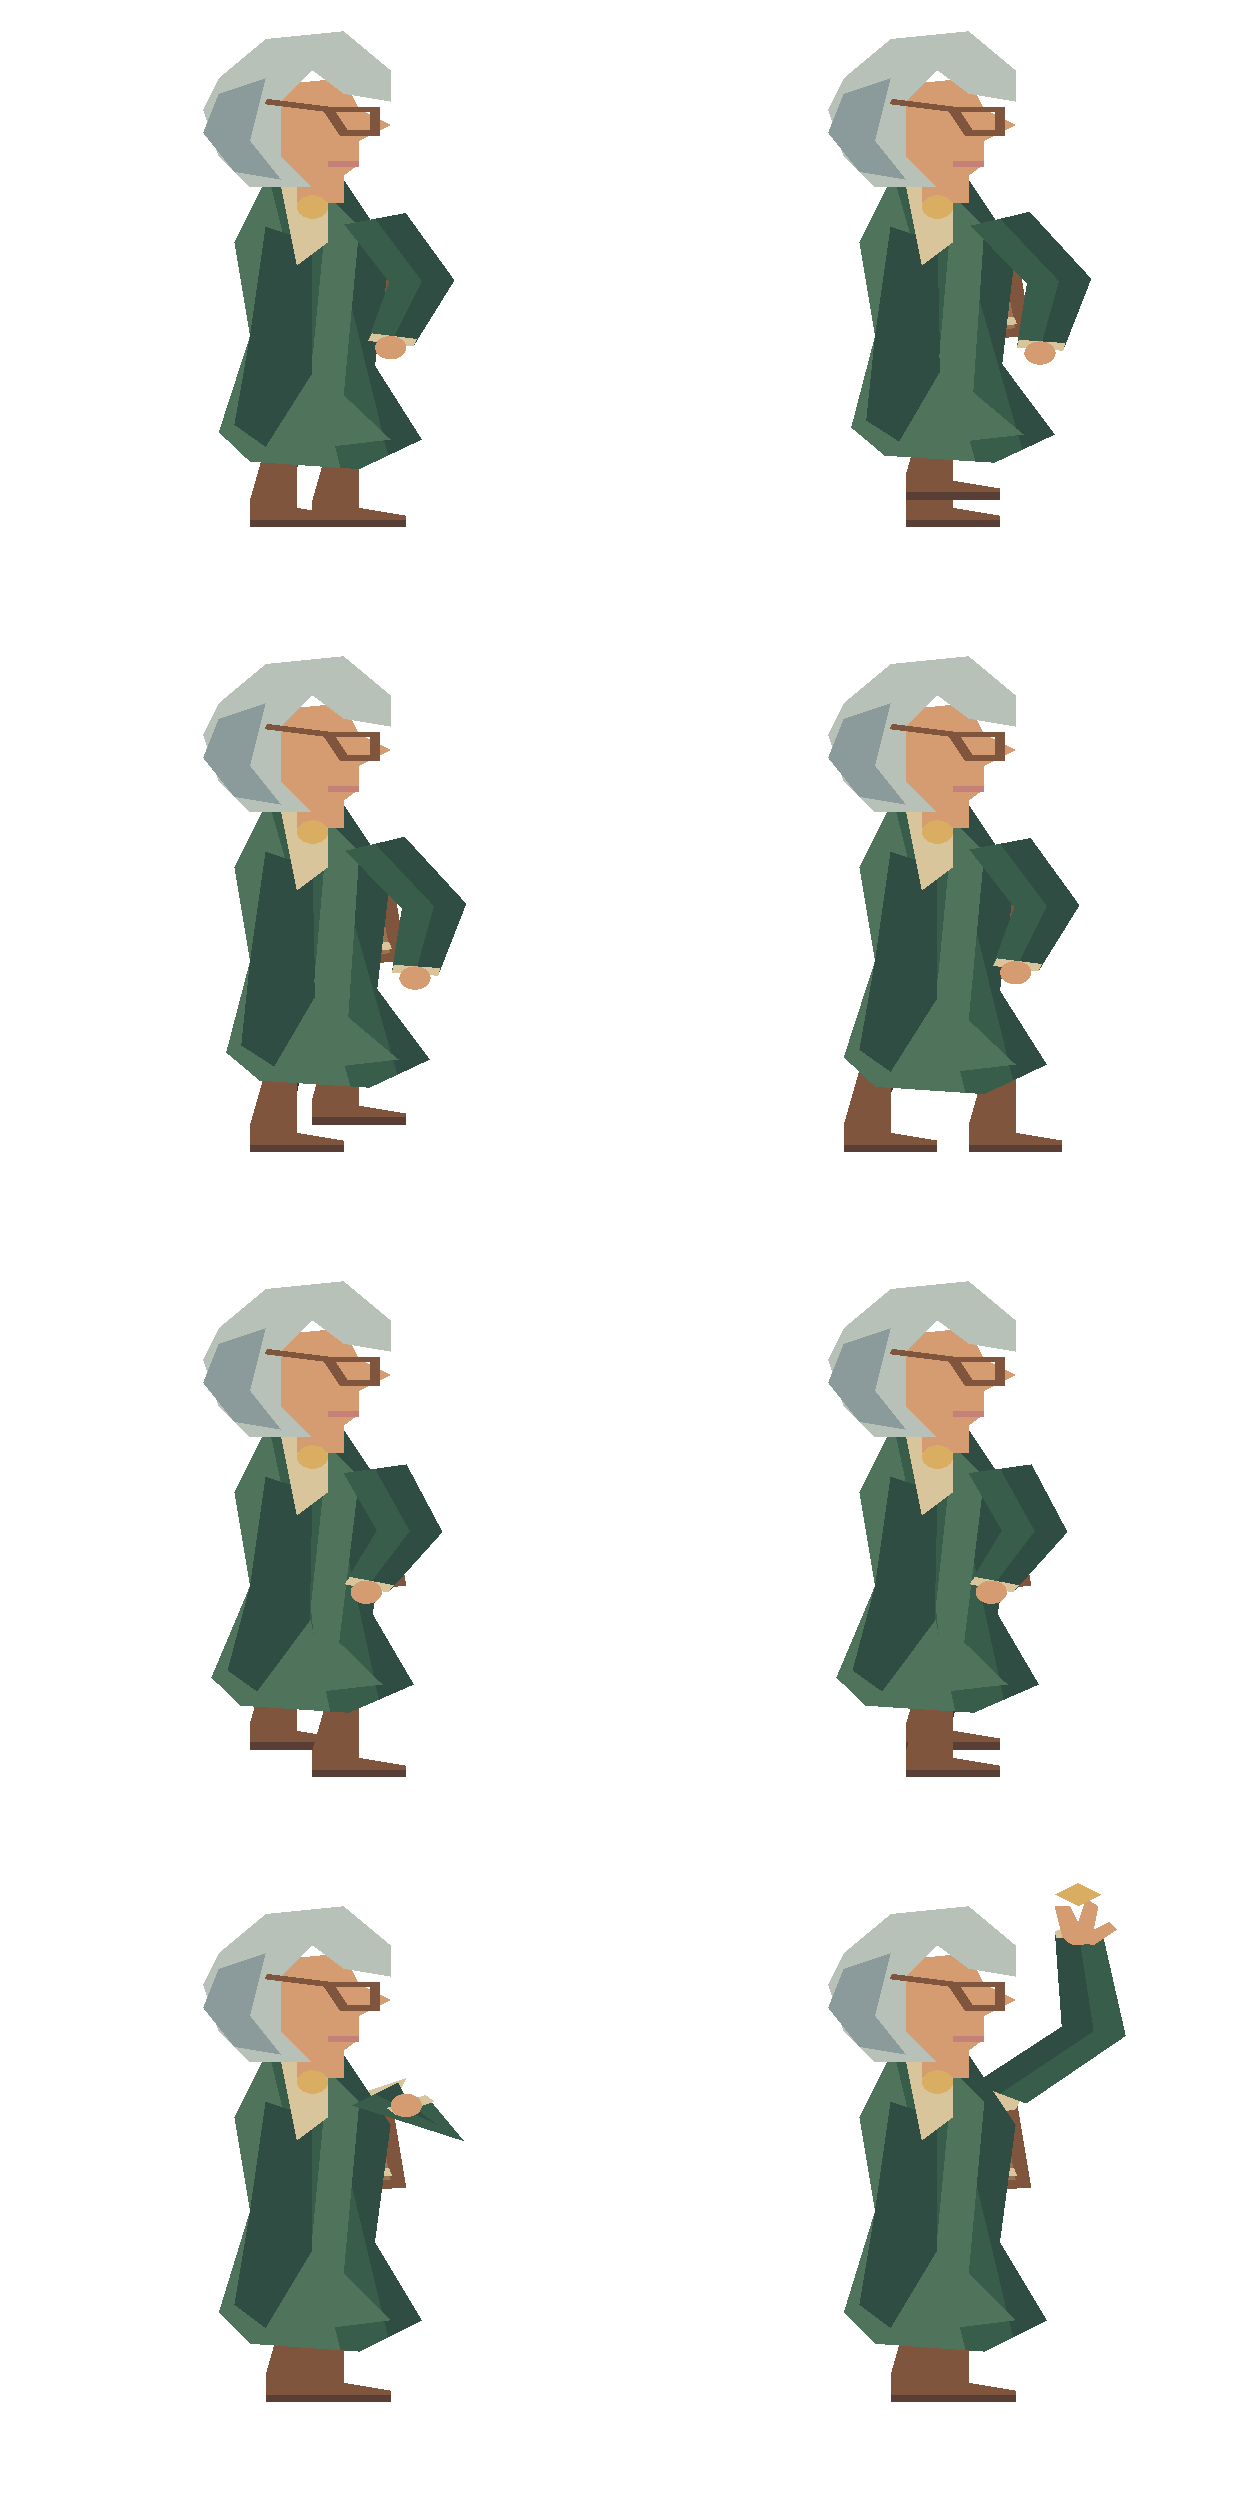
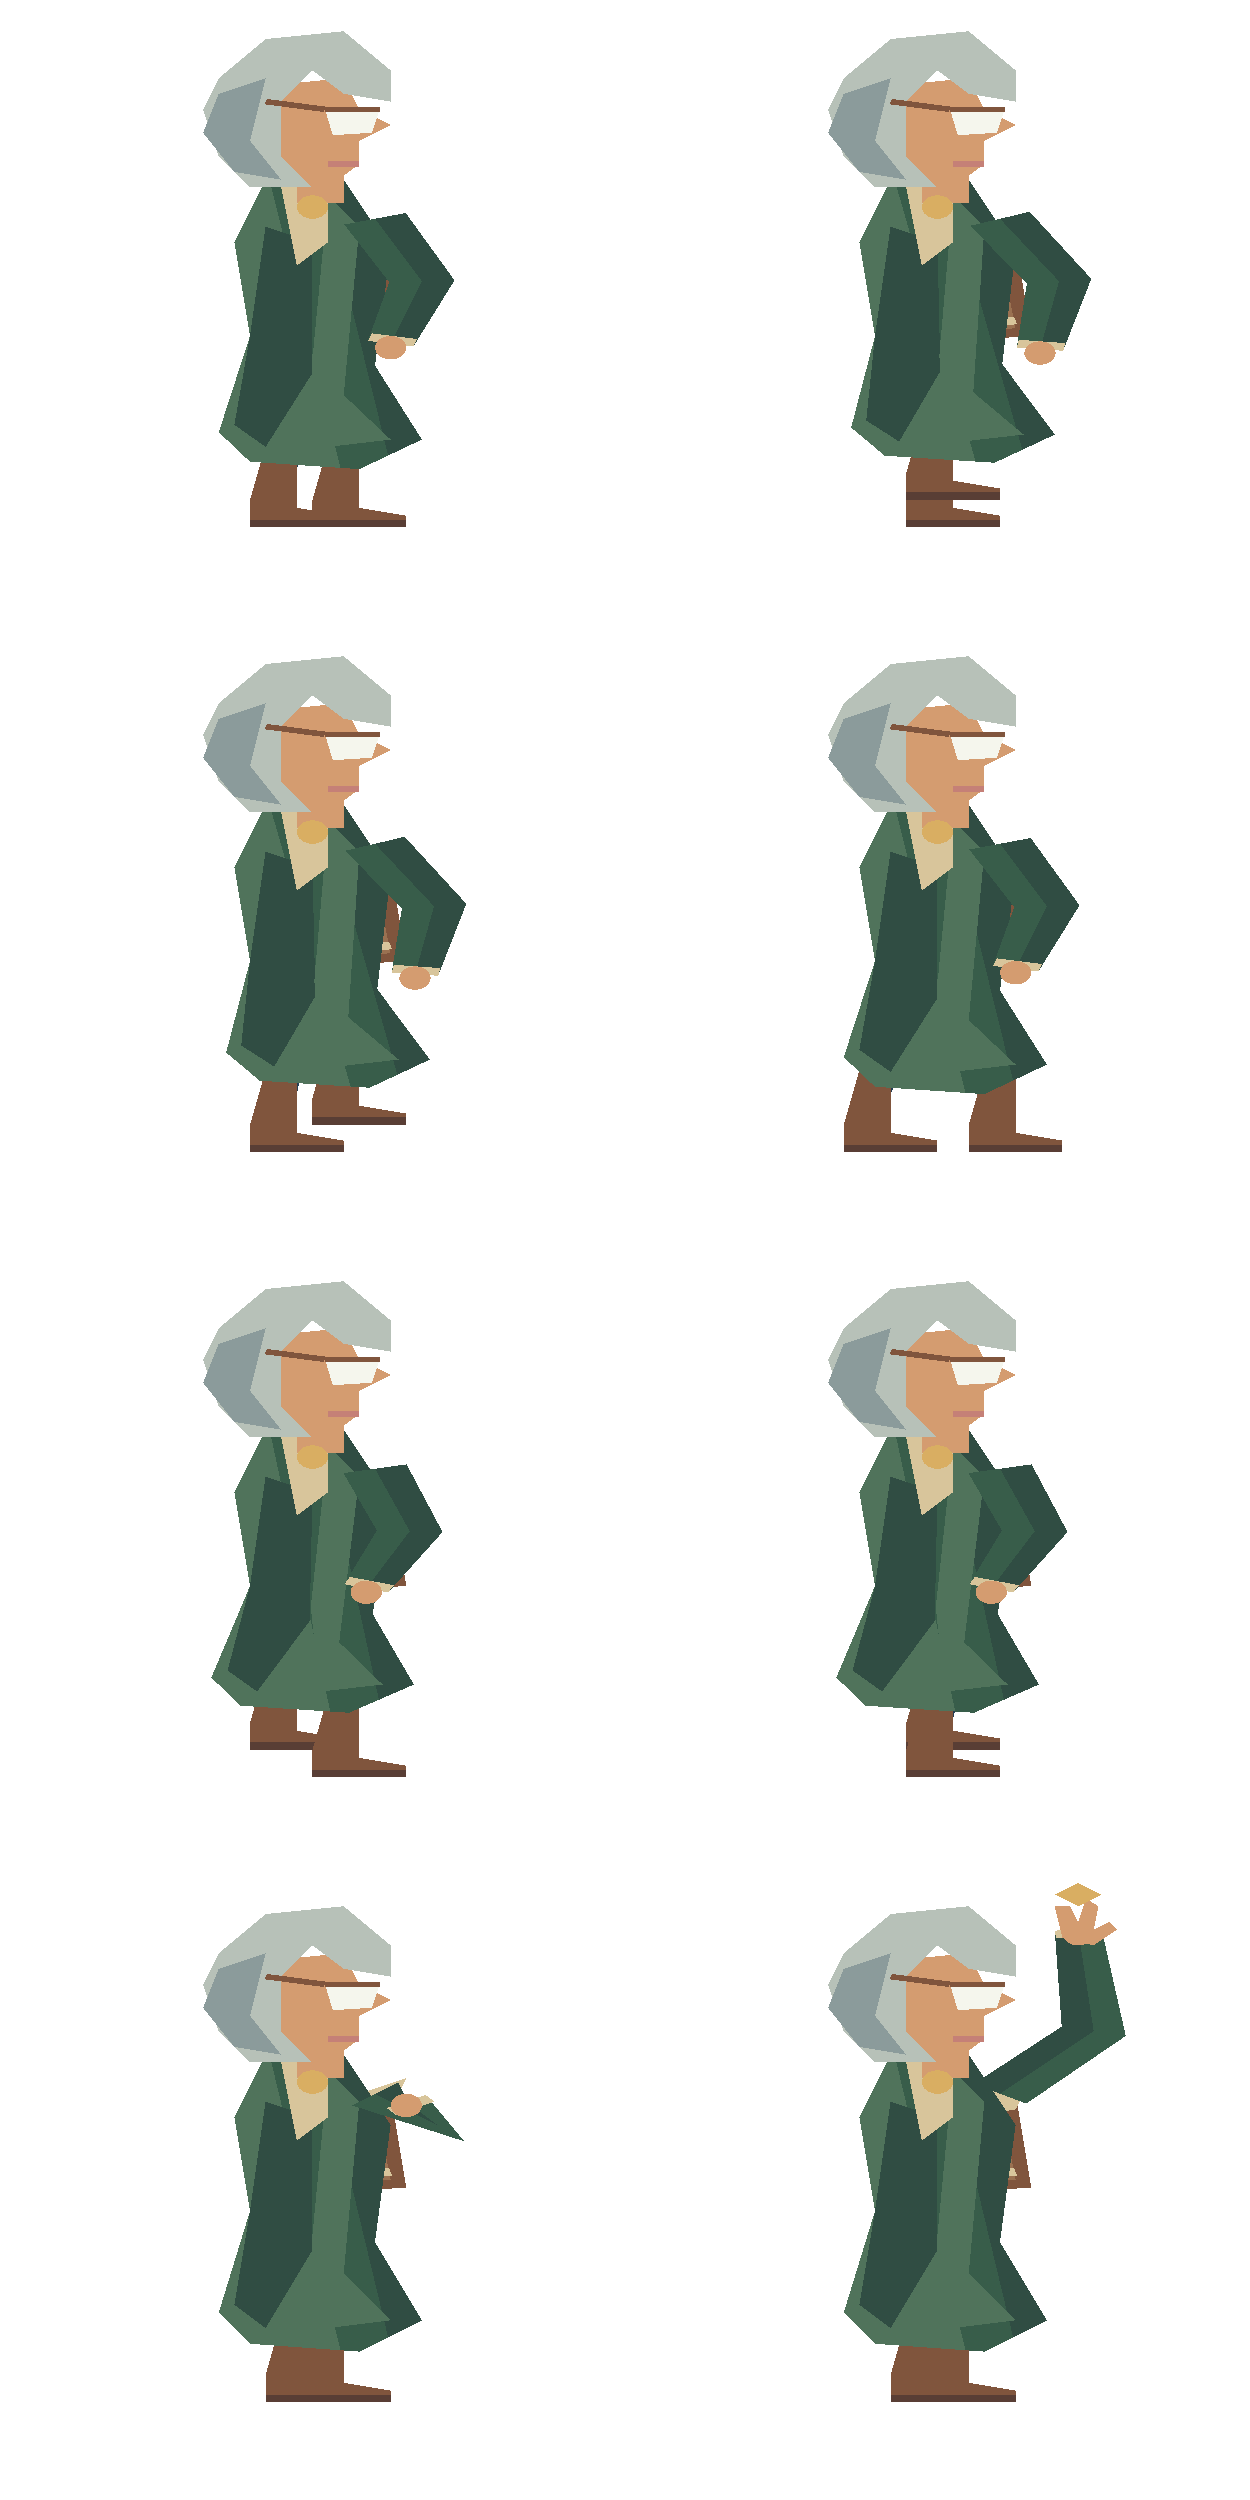
<svg xmlns="http://www.w3.org/2000/svg" width="160" height="320" viewBox="0 0 160 320">
  <svg x="0" y="0" width="80" height="80" viewBox="0 0 40 80" preserveAspectRatio="none" shape-rendering="crispEdges">
    <polygon points="17.5,39 20.5,39 22.0,51.0 23.0,60 21.0,60 19.0,51.0" fill="#263e53" />
    <polygon points="21.0,57 23.0,57 23.0,65 26.0,66 26.0,67 20.0,67 20.0,64" fill="#80553d" />
    <polyline points="20.0,67 26.0,67" fill="none" stroke="#593e35" stroke-width="1" />
    <polygon points="19.5,39 22.5,39 21.0,51.0 19.0,60.0 17.0,60.0 18.0,51.0" fill="#263e53" />
    <polygon points="17.0,57.0 19.0,57.0 19.0,65.0 22.0,66.0 22.0,67.0 16.0,67.0 16.0,64.0" fill="#80553d" />
    <polyline points="16.0,67.0 22.0,67.0" fill="none" stroke="#593e35" stroke-width="1" />
    <polygon points="18,32 25,31 26,43 19,44" fill="#80553d" />
    <polygon points="19,33 24,32 25,42 20,43" fill="#9a7151" />
    <polyline points="19,33 20,43" fill="none" stroke="#d9ae62" stroke-width="1" />
    <polyline points="20,42 25,41" fill="none" stroke="#d8c59b" stroke-width="1" />
    <rect x="22" y="35" width="2" height="3" fill="#d9ae62" />
    <polygon points="17.008,28.664 19.063,34.514 20.529,39.294 23.471,38.706 22.937,33.486 20.992,27.336" fill="#385d4a" />
    <polygon points="19,28 21,34 22,39 23.471,38.706 22.937,33.486 20.992,27.336" fill="#304d43" />
    <polygon points="20.333,38.314 20.529,39.294 23.471,38.706 23.275,37.725" fill="#d8c59b" />
    <ellipse cx="22.0" cy="39.5" rx="1.0" ry="1.5" fill="#d49c70" />
    <polygon points="17.0,23.0 22.0,23.0 25.0,32.0 24.0,46.789 27.0,56.263 23.0,60.053 16.0,59.105 14.0,55.316 16.0,43.0 15.0,31.0" fill="#385d4a" />
    <polygon points="20.5,23.0 22.0,23.0 25.0,32.0 24.0,46.789 27.0,56.263 24.839,58.31" fill="#304d43" />
    <polygon points="17.0,23.0 17.25,23.0 21.789,59.889 16.0,59.105 14.0,55.316 16.0,43.0 15.0,31.0" fill="#50735b" />
    <polygon points="17.0,29.0 20.0,31.0 20.0,47.737 17.0,57.211 15.0,54.368 16.0,43.0" fill="#304d43" />
    <polygon points="21.0,25.0 23.0,29.0 22.0,50.579 25.0,56.263 21.0,57.211 20.0,45.842" fill="#50735b" />
    <polygon points="18.0,24.0 21.0,24.0 21.0,31.0 19.0,34.0" fill="#d8c59b" />
    <rect x="19" y="19" width="3" height="7" fill="#d49c70" />
    <polygon points="17,11 22,10 23,14 25,16 23,18 23,21 21,24 18,22" fill="#d49c70" />
    <polygon points="14,10 17,5 22,4 25,9 25,13 22,12 20,9 18,13 18,20 20,24 16,24 14,20 13,14" fill="#b7c1b8" />
    <polygon points="14,12 17,10 16,18 18,23 15,22 13,17" fill="#8b9b9b" />
-     <polyline points="21,14 24,14 24,17 22,17 21,14 17,13" fill="none" stroke="#80553d" stroke-width="0.7" />
+     <polygon points="20.8,14 24.3,14 23.8,17 21.3,17.3" fill="#f5f6ed" />
+     <polyline points="20.8,14 24.3,14" fill="none" stroke="#80553d" stroke-width="0.6" />
+     <polyline points="20.8,14 17,13" fill="none" stroke="#80553d" stroke-width="0.7" />
    <polyline points="21,21 23,21" fill="none" stroke="#c58077" stroke-width="0.7" />
    <ellipse cx="20.0" cy="26.5" rx="1.0" ry="1.5" fill="#d9ae62" />
    <polygon points="22.034,28.737 24.909,36.119 23.545,43.636 26.455,44.364 29.091,35.881 25.966,27.263" fill="#385d4a" />
    <polygon points="24,28 27.0,36 25.0,44.0 26.455,44.364 29.091,35.881 25.966,27.263" fill="#304d43" />
    <polygon points="23.787,42.666 23.545,43.636 26.455,44.364 26.698,43.394" fill="#d8c59b" />
    <ellipse cx="25.0" cy="44.5" rx="1.0" ry="1.5" fill="#d49c70" />
  </svg>
  <svg x="80" y="0" width="80" height="80" viewBox="0 0 40 80" preserveAspectRatio="none" shape-rendering="crispEdges">
    <polygon points="17.5,39 20.5,39 21.0,51.0 21.0,60 19.0,60 18.0,51.0" fill="#263e53" />
    <polygon points="19.0,57 21.0,57 21.0,65 24.0,66 24.0,67 18.0,67 18.0,64" fill="#80553d" />
    <polyline points="18.0,67 24.0,67" fill="none" stroke="#593e35" stroke-width="1" />
    <polygon points="19.5,39 22.5,39 22.0,49.268 21.0,56.536 19.0,56.536 19.0,49.268" fill="#263e53" />
    <polygon points="19.0,53.536 21.0,53.536 21.0,61.536 24.0,62.536 24.0,63.536 18.0,63.536 18.0,60.536" fill="#80553d" />
    <polyline points="18.0,63.536 24.0,63.536" fill="none" stroke="#593e35" stroke-width="1" />
    <polygon points="18,32 25,31 26,43 19,44" fill="#80553d" />
    <polygon points="19,33 24,32 25,42 20,43" fill="#9a7151" />
    <polyline points="19,33 20,43" fill="none" stroke="#d9ae62" stroke-width="1" />
    <polyline points="20,42 25,41" fill="none" stroke="#d8c59b" stroke-width="1" />
    <rect x="22" y="35" width="2" height="3" fill="#d9ae62" />
    <polygon points="17.008,28.664 19.063,34.514 20.529,39.294 23.471,38.706 22.937,33.486 20.992,27.336" fill="#385d4a" />
    <polygon points="19,28 21,34 22,39 23.471,38.706 22.937,33.486 20.992,27.336" fill="#304d43" />
    <polygon points="20.333,38.314 20.529,39.294 23.471,38.706 23.275,37.725" fill="#d8c59b" />
    <ellipse cx="22.0" cy="39.5" rx="1.0" ry="1.5" fill="#d49c70" />
    <polygon points="17.0,23.0 22.0,23.0 25.0,32.0 24.146,46.607 27.51,55.625 23.656,59.232 16.62,58.33 14.474,54.723 16.0,43.0 15.0,31.0" fill="#385d4a" />
    <polygon points="20.5,23.0 22.0,23.0 25.0,32.0 24.146,46.607 27.51,55.625 25.429,57.574" fill="#304d43" />
    <polygon points="17.0,23.0 17.25,23.0 22.439,59.076 16.62,58.33 14.474,54.723 16.0,43.0 15.0,31.0" fill="#50735b" />
    <polygon points="17.0,29.0 20.0,31.0 20.182,47.509 17.547,56.527 15.438,53.821 16.0,43.0" fill="#304d43" />
    <polygon points="21.0,25.0 23.0,29.0 22.292,50.214 25.51,55.625 21.547,56.527 20.109,45.705" fill="#50735b" />
    <polygon points="18.0,24.0 21.0,24.0 21.0,31.0 19.0,34.0" fill="#d8c59b" />
    <rect x="19" y="19" width="3" height="7" fill="#d49c70" />
    <polygon points="17,11 22,10 23,14 25,16 23,18 23,21 21,24 18,22" fill="#d49c70" />
    <polygon points="14,10 17,5 22,4 25,9 25,13 22,12 20,9 18,13 18,20 20,24 16,24 14,20 13,14" fill="#b7c1b8" />
    <polygon points="14,12 17,10 16,18 18,23 15,22 13,17" fill="#8b9b9b" />
-     <polyline points="21,14 24,14 24,17 22,17 21,14 17,13" fill="none" stroke="#80553d" stroke-width="0.7" />
+     <polygon points="20.8,14 24.3,14 23.8,17 21.3,17.3" fill="#f5f6ed" />
+     <polyline points="20.8,14 24.3,14" fill="none" stroke="#80553d" stroke-width="0.6" />
+     <polyline points="20.8,14 17,13" fill="none" stroke="#80553d" stroke-width="0.7" />
    <polyline points="21,21 23,21" fill="none" stroke="#c58077" stroke-width="0.7" />
    <ellipse cx="20.0" cy="26.5" rx="1.0" ry="1.5" fill="#d9ae62" />
    <polygon points="22.101,28.897 25.716,36.314 25.073,44.484 28.044,44.901 29.843,35.686 25.899,27.103" fill="#385d4a" />
    <polygon points="24,28 27.779,36 26.559,44.693 28.044,44.901 29.843,35.686 25.899,27.103" fill="#304d43" />
    <polygon points="25.212,43.494 25.073,44.484 28.044,44.901 28.183,43.911" fill="#d8c59b" />
    <ellipse cx="26.559" cy="45.193" rx="1.0" ry="1.5" fill="#d49c70" />
  </svg>
  <svg x="0" y="80" width="80" height="80" viewBox="0 0 40 80" preserveAspectRatio="none" shape-rendering="crispEdges">
    <polygon points="17.5,39 20.5,39 20.0,51.0 19.0,60 17.0,60 17.0,51.0" fill="#263e53" />
    <polygon points="17.0,57 19.0,57 19.0,65 22.0,66 22.0,67 16.0,67 16.0,64" fill="#80553d" />
    <polyline points="16.0,67 22.0,67" fill="none" stroke="#593e35" stroke-width="1" />
    <polygon points="19.5,39 22.5,39 23.0,49.268 23.0,56.536 21.0,56.536 20.0,49.268" fill="#263e53" />
    <polygon points="21.0,53.536 23.0,53.536 23.0,61.536 26.0,62.536 26.0,63.536 20.0,63.536 20.0,60.536" fill="#80553d" />
    <polyline points="20.0,63.536 26.0,63.536" fill="none" stroke="#593e35" stroke-width="1" />
    <polygon points="18,32 25,31 26,43 19,44" fill="#80553d" />
    <polygon points="19,33 24,32 25,42 20,43" fill="#9a7151" />
    <polyline points="19,33 20,43" fill="none" stroke="#d9ae62" stroke-width="1" />
    <polyline points="20,42 25,41" fill="none" stroke="#d8c59b" stroke-width="1" />
    <rect x="22" y="35" width="2" height="3" fill="#d9ae62" />
    <polygon points="17.008,28.664 19.063,34.514 20.529,39.294 23.471,38.706 22.937,33.486 20.992,27.336" fill="#385d4a" />
    <polygon points="19,28 21,34 22,39 23.471,38.706 22.937,33.486 20.992,27.336" fill="#304d43" />
    <polygon points="20.333,38.314 20.529,39.294 23.471,38.706 23.275,37.725" fill="#d8c59b" />
    <ellipse cx="22.0" cy="39.5" rx="1.0" ry="1.5" fill="#d49c70" />
    <polygon points="17.0,23.0 22.0,23.0 25.0,32.0 24.146,46.607 27.51,55.625 23.656,59.232 16.62,58.33 14.474,54.723 16.0,43.0 15.0,31.0" fill="#385d4a" />
    <polygon points="20.5,23.0 22.0,23.0 25.0,32.0 24.146,46.607 27.51,55.625 25.429,57.574" fill="#304d43" />
    <polygon points="17.0,23.0 17.25,23.0 22.439,59.076 16.62,58.33 14.474,54.723 16.0,43.0 15.0,31.0" fill="#50735b" />
    <polygon points="17.0,29.0 20.0,31.0 20.182,47.509 17.547,56.527 15.438,53.821 16.0,43.0" fill="#304d43" />
    <polygon points="21.0,25.0 23.0,29.0 22.292,50.214 25.51,55.625 21.547,56.527 20.109,45.705" fill="#50735b" />
    <polygon points="18.0,24.0 21.0,24.0 21.0,31.0 19.0,34.0" fill="#d8c59b" />
    <rect x="19" y="19" width="3" height="7" fill="#d49c70" />
    <polygon points="17,11 22,10 23,14 25,16 23,18 23,21 21,24 18,22" fill="#d49c70" />
    <polygon points="14,10 17,5 22,4 25,9 25,13 22,12 20,9 18,13 18,20 20,24 16,24 14,20 13,14" fill="#b7c1b8" />
    <polygon points="14,12 17,10 16,18 18,23 15,22 13,17" fill="#8b9b9b" />
-     <polyline points="21,14 24,14 24,17 22,17 21,14 17,13" fill="none" stroke="#80553d" stroke-width="0.7" />
+     <polygon points="20.8,14 24.3,14 23.8,17 21.3,17.3" fill="#f5f6ed" />
+     <polyline points="20.8,14 24.3,14" fill="none" stroke="#80553d" stroke-width="0.6" />
+     <polyline points="20.8,14 17,13" fill="none" stroke="#80553d" stroke-width="0.7" />
    <polyline points="21,21 23,21" fill="none" stroke="#c58077" stroke-width="0.7" />
    <ellipse cx="20.0" cy="26.5" rx="1.0" ry="1.5" fill="#d9ae62" />
    <polygon points="22.101,28.897 25.716,36.314 25.073,44.484 28.044,44.901 29.843,35.686 25.899,27.103" fill="#385d4a" />
    <polygon points="24,28 27.779,36 26.559,44.693 28.044,44.901 29.843,35.686 25.899,27.103" fill="#304d43" />
    <polygon points="25.212,43.494 25.073,44.484 28.044,44.901 28.183,43.911" fill="#d8c59b" />
    <ellipse cx="26.559" cy="45.193" rx="1.0" ry="1.5" fill="#d49c70" />
  </svg>
  <svg x="80" y="80" width="80" height="80" viewBox="0 0 40 80" preserveAspectRatio="none" shape-rendering="crispEdges">
    <polygon points="17.5,39 20.5,39 19.0,51.0 17.0,60.0 15.0,60.0 16.0,51.0" fill="#263e53" />
    <polygon points="15.0,57.0 17.0,57.0 17.0,65.0 20.0,66.0 20.0,67.0 14.0,67.0 14.0,64.0" fill="#80553d" />
    <polyline points="14.0,67.0 20.0,67.0" fill="none" stroke="#593e35" stroke-width="1" />
    <polygon points="19.5,39 22.5,39 24.0,51.0 25.0,60 23.0,60 21.0,51.0" fill="#263e53" />
    <polygon points="23.0,57 25.0,57 25.0,65 28.0,66 28.0,67 22.0,67 22.0,64" fill="#80553d" />
    <polyline points="22.0,67 28.0,67" fill="none" stroke="#593e35" stroke-width="1" />
    <polygon points="18,32 25,31 26,43 19,44" fill="#80553d" />
    <polygon points="19,33 24,32 25,42 20,43" fill="#9a7151" />
    <polyline points="19,33 20,43" fill="none" stroke="#d9ae62" stroke-width="1" />
    <polyline points="20,42 25,41" fill="none" stroke="#d8c59b" stroke-width="1" />
    <rect x="22" y="35" width="2" height="3" fill="#d9ae62" />
    <polygon points="17.008,28.664 19.063,34.514 20.529,39.294 23.471,38.706 22.937,33.486 20.992,27.336" fill="#385d4a" />
    <polygon points="19,28 21,34 22,39 23.471,38.706 22.937,33.486 20.992,27.336" fill="#304d43" />
    <polygon points="20.333,38.314 20.529,39.294 23.471,38.706 23.275,37.725" fill="#d8c59b" />
    <ellipse cx="22.0" cy="39.5" rx="1.0" ry="1.5" fill="#d49c70" />
    <polygon points="17.0,23.0 22.0,23.0 25.0,32.0 24.0,46.789 27.0,56.263 23.0,60.053 16.0,59.105 14.0,55.316 16.0,43.0 15.0,31.0" fill="#385d4a" />
    <polygon points="20.5,23.0 22.0,23.0 25.0,32.0 24.0,46.789 27.0,56.263 24.839,58.31" fill="#304d43" />
    <polygon points="17.0,23.0 17.25,23.0 21.789,59.889 16.0,59.105 14.0,55.316 16.0,43.0 15.0,31.0" fill="#50735b" />
    <polygon points="17.0,29.0 20.0,31.0 20.0,47.737 17.0,57.211 15.0,54.368 16.0,43.0" fill="#304d43" />
    <polygon points="21.0,25.0 23.0,29.0 22.0,50.579 25.0,56.263 21.0,57.211 20.0,45.842" fill="#50735b" />
    <polygon points="18.0,24.0 21.0,24.0 21.0,31.0 19.0,34.0" fill="#d8c59b" />
    <rect x="19" y="19" width="3" height="7" fill="#d49c70" />
    <polygon points="17,11 22,10 23,14 25,16 23,18 23,21 21,24 18,22" fill="#d49c70" />
    <polygon points="14,10 17,5 22,4 25,9 25,13 22,12 20,9 18,13 18,20 20,24 16,24 14,20 13,14" fill="#b7c1b8" />
    <polygon points="14,12 17,10 16,18 18,23 15,22 13,17" fill="#8b9b9b" />
-     <polyline points="21,14 24,14 24,17 22,17 21,14 17,13" fill="none" stroke="#80553d" stroke-width="0.7" />
+     <polygon points="20.8,14 24.3,14 23.8,17 21.3,17.3" fill="#f5f6ed" />
+     <polyline points="20.8,14 24.3,14" fill="none" stroke="#80553d" stroke-width="0.6" />
+     <polyline points="20.8,14 17,13" fill="none" stroke="#80553d" stroke-width="0.7" />
    <polyline points="21,21 23,21" fill="none" stroke="#c58077" stroke-width="0.7" />
    <ellipse cx="20.0" cy="26.5" rx="1.0" ry="1.5" fill="#d9ae62" />
    <polygon points="22.034,28.737 24.909,36.119 23.545,43.636 26.455,44.364 29.091,35.881 25.966,27.263" fill="#385d4a" />
    <polygon points="24,28 27.0,36 25.0,44.0 26.455,44.364 29.091,35.881 25.966,27.263" fill="#304d43" />
    <polygon points="23.787,42.666 23.545,43.636 26.455,44.364 26.698,43.394" fill="#d8c59b" />
    <ellipse cx="25.0" cy="44.5" rx="1.0" ry="1.5" fill="#d49c70" />
  </svg>
  <svg x="0" y="160" width="80" height="80" viewBox="0 0 40 80" preserveAspectRatio="none" shape-rendering="crispEdges">
    <polygon points="17.5,39 20.5,39 20.0,49.268 19.0,56.536 17.0,56.536 17.0,49.268" fill="#263e53" />
    <polygon points="17.0,53.536 19.0,53.536 19.0,61.536 22.0,62.536 22.0,63.536 16.0,63.536 16.0,60.536" fill="#80553d" />
    <polyline points="16.0,63.536 22.0,63.536" fill="none" stroke="#593e35" stroke-width="1" />
    <polygon points="19.5,39 22.5,39 23.0,51.0 23.0,60 21.0,60 20.0,51.0" fill="#263e53" />
    <polygon points="21.0,57 23.0,57 23.0,65 26.0,66 26.0,67 20.0,67 20.0,64" fill="#80553d" />
    <polyline points="20.0,67 26.0,67" fill="none" stroke="#593e35" stroke-width="1" />
    <polygon points="18,32 25,31 26,43 19,44" fill="#80553d" />
    <polygon points="19,33 24,32 25,42 20,43" fill="#9a7151" />
    <polyline points="19,33 20,43" fill="none" stroke="#d9ae62" stroke-width="1" />
    <polyline points="20,42 25,41" fill="none" stroke="#d8c59b" stroke-width="1" />
    <rect x="22" y="35" width="2" height="3" fill="#d9ae62" />
    <polygon points="17.008,28.664 19.063,34.514 20.529,39.294 23.471,38.706 22.937,33.486 20.992,27.336" fill="#385d4a" />
    <polygon points="19,28 21,34 22,39 23.471,38.706 22.937,33.486 20.992,27.336" fill="#304d43" />
    <polygon points="20.333,38.314 20.529,39.294 23.471,38.706 23.275,37.725" fill="#d8c59b" />
    <ellipse cx="22.0" cy="39.5" rx="1.0" ry="1.5" fill="#d49c70" />
    <polygon points="17.0,23.0 22.0,23.0 25.0,32.0 23.854,46.607 26.49,55.625 22.344,59.232 15.38,58.33 13.526,54.723 16.0,43.0 15.0,31.0" fill="#385d4a" />
    <polygon points="20.5,23.0 22.0,23.0 25.0,32.0 23.854,46.607 26.49,55.625 24.25,57.574" fill="#304d43" />
    <polygon points="17.0,23.0 17.25,23.0 21.139,59.076 15.38,58.33 13.526,54.723 16.0,43.0 15.0,31.0" fill="#50735b" />
    <polygon points="17.0,29.0 20.0,31.0 19.818,47.509 16.453,56.527 14.562,53.821 16.0,43.0" fill="#304d43" />
    <polygon points="21.0,25.0 23.0,29.0 21.708,50.214 24.49,55.625 20.453,56.527 19.891,45.705" fill="#50735b" />
    <polygon points="18.0,24.0 21.0,24.0 21.0,31.0 19.0,34.0" fill="#d8c59b" />
    <rect x="19" y="19" width="3" height="7" fill="#d49c70" />
    <polygon points="17,11 22,10 23,14 25,16 23,18 23,21 21,24 18,22" fill="#d49c70" />
    <polygon points="14,10 17,5 22,4 25,9 25,13 22,12 20,9 18,13 18,20 20,24 16,24 14,20 13,14" fill="#b7c1b8" />
    <polygon points="14,12 17,10 16,18 18,23 15,22 13,17" fill="#8b9b9b" />
-     <polyline points="21,14 24,14 24,17 22,17 21,14 17,13" fill="none" stroke="#80553d" stroke-width="0.7" />
+     <polygon points="20.8,14 24.3,14 23.8,17 21.3,17.3" fill="#f5f6ed" />
+     <polyline points="20.8,14 24.3,14" fill="none" stroke="#80553d" stroke-width="0.6" />
+     <polyline points="20.8,14 17,13" fill="none" stroke="#80553d" stroke-width="0.7" />
    <polyline points="21,21 23,21" fill="none" stroke="#c58077" stroke-width="0.7" />
    <ellipse cx="20.0" cy="26.5" rx="1.0" ry="1.5" fill="#d9ae62" />
    <polygon points="21.977,28.562 24.118,35.902 22.039,42.774 24.843,43.84 28.323,36.098 26.023,27.438" fill="#385d4a" />
    <polygon points="24,28 26.221,36 23.441,43.307 24.843,43.84 28.323,36.098 26.023,27.438" fill="#304d43" />
    <polygon points="22.395,41.839 22.039,42.774 24.843,43.84 25.199,42.906" fill="#d8c59b" />
    <ellipse cx="23.441" cy="43.807" rx="1.0" ry="1.5" fill="#d49c70" />
  </svg>
  <svg x="80" y="160" width="80" height="80" viewBox="0 0 40 80" preserveAspectRatio="none" shape-rendering="crispEdges">
    <polygon points="17.5,39 20.5,39 21.0,49.268 21.0,56.536 19.0,56.536 18.0,49.268" fill="#263e53" />
    <polygon points="19.0,53.536 21.0,53.536 21.0,61.536 24.0,62.536 24.0,63.536 18.0,63.536 18.0,60.536" fill="#80553d" />
    <polyline points="18.0,63.536 24.0,63.536" fill="none" stroke="#593e35" stroke-width="1" />
    <polygon points="19.5,39 22.5,39 22.0,51.0 21.0,60 19.0,60 19.0,51.0" fill="#263e53" />
    <polygon points="19.0,57 21.0,57 21.0,65 24.0,66 24.0,67 18.0,67 18.0,64" fill="#80553d" />
    <polyline points="18.0,67 24.0,67" fill="none" stroke="#593e35" stroke-width="1" />
    <polygon points="18,32 25,31 26,43 19,44" fill="#80553d" />
    <polygon points="19,33 24,32 25,42 20,43" fill="#9a7151" />
    <polyline points="19,33 20,43" fill="none" stroke="#d9ae62" stroke-width="1" />
    <polyline points="20,42 25,41" fill="none" stroke="#d8c59b" stroke-width="1" />
    <rect x="22" y="35" width="2" height="3" fill="#d9ae62" />
    <polygon points="17.008,28.664 19.063,34.514 20.529,39.294 23.471,38.706 22.937,33.486 20.992,27.336" fill="#385d4a" />
    <polygon points="19,28 21,34 22,39 23.471,38.706 22.937,33.486 20.992,27.336" fill="#304d43" />
    <polygon points="20.333,38.314 20.529,39.294 23.471,38.706 23.275,37.725" fill="#d8c59b" />
    <ellipse cx="22.0" cy="39.5" rx="1.0" ry="1.5" fill="#d49c70" />
    <polygon points="17.0,23.0 22.0,23.0 25.0,32.0 23.854,46.607 26.49,55.625 22.344,59.232 15.38,58.33 13.526,54.723 16.0,43.0 15.0,31.0" fill="#385d4a" />
    <polygon points="20.5,23.0 22.0,23.0 25.0,32.0 23.854,46.607 26.49,55.625 24.25,57.574" fill="#304d43" />
    <polygon points="17.0,23.0 17.25,23.0 21.139,59.076 15.38,58.33 13.526,54.723 16.0,43.0 15.0,31.0" fill="#50735b" />
    <polygon points="17.0,29.0 20.0,31.0 19.818,47.509 16.453,56.527 14.562,53.821 16.0,43.0" fill="#304d43" />
    <polygon points="21.0,25.0 23.0,29.0 21.708,50.214 24.49,55.625 20.453,56.527 19.891,45.705" fill="#50735b" />
    <polygon points="18.0,24.0 21.0,24.0 21.0,31.0 19.0,34.0" fill="#d8c59b" />
    <rect x="19" y="19" width="3" height="7" fill="#d49c70" />
    <polygon points="17,11 22,10 23,14 25,16 23,18 23,21 21,24 18,22" fill="#d49c70" />
    <polygon points="14,10 17,5 22,4 25,9 25,13 22,12 20,9 18,13 18,20 20,24 16,24 14,20 13,14" fill="#b7c1b8" />
    <polygon points="14,12 17,10 16,18 18,23 15,22 13,17" fill="#8b9b9b" />
-     <polyline points="21,14 24,14 24,17 22,17 21,14 17,13" fill="none" stroke="#80553d" stroke-width="0.7" />
+     <polygon points="20.8,14 24.3,14 23.8,17 21.3,17.3" fill="#f5f6ed" />
+     <polyline points="20.8,14 24.3,14" fill="none" stroke="#80553d" stroke-width="0.6" />
+     <polyline points="20.8,14 17,13" fill="none" stroke="#80553d" stroke-width="0.7" />
    <polyline points="21,21 23,21" fill="none" stroke="#c58077" stroke-width="0.7" />
    <ellipse cx="20.0" cy="26.5" rx="1.0" ry="1.5" fill="#d9ae62" />
    <polygon points="21.977,28.562 24.118,35.902 22.039,42.774 24.843,43.84 28.323,36.098 26.023,27.438" fill="#385d4a" />
    <polygon points="24,28 26.221,36 23.441,43.307 24.843,43.84 28.323,36.098 26.023,27.438" fill="#304d43" />
    <polygon points="22.395,41.839 22.039,42.774 24.843,43.84 25.199,42.906" fill="#d8c59b" />
    <ellipse cx="23.441" cy="43.807" rx="1.0" ry="1.5" fill="#d49c70" />
  </svg>
  <svg x="0" y="240" width="80" height="80" viewBox="0 0 40 80" preserveAspectRatio="none" shape-rendering="crispEdges">
    <polygon points="17.5,39 20.5,39 20.5,51.0 20,60 18,60 17.5,51.0" fill="#263e53" />
    <polygon points="18,57 20,57 20,65 23,66 23,67 17,67 17,64" fill="#80553d" />
    <polyline points="17,67 23,67" fill="none" stroke="#593e35" stroke-width="1" />
    <polygon points="19.5,39 22.5,39 22.5,51.0 22,60 20,60 19.5,51.0" fill="#263e53" />
    <polygon points="20,57 22,57 22,65 25,66 25,67 19,67 19,64" fill="#80553d" />
    <polyline points="19,67 25,67" fill="none" stroke="#593e35" stroke-width="1" />
    <polygon points="18,29 25,28 26,40 19,41" fill="#80553d" />
    <polygon points="19,30 24,29 25,39 20,40" fill="#9a7151" />
    <polyline points="19,30 20,40" fill="none" stroke="#d9ae62" stroke-width="1" />
    <polyline points="20,39 25,38" fill="none" stroke="#d8c59b" stroke-width="1" />
    <rect x="22" y="32" width="2" height="3" fill="#d9ae62" />
    <polygon points="18,29 21,27 23,28 26,26 25,30 22,31" fill="#d8c59b" />
    <polyline points="22,28 22,31" fill="none" stroke="#9a7151" stroke-width="0.6" />
    <polygon points="17.008,28.664 19.252,35.08 20.939,36.061 23.061,33.939 22.748,32.92 20.992,27.336" fill="#385d4a" />
    <polygon points="19,28 21,34 22,35 23.061,33.939 22.748,32.92 20.992,27.336" fill="#304d43" />
    <polygon points="20.232,35.354 20.939,36.061 23.061,33.939 22.354,33.232" fill="#d8c59b" />
    <ellipse cx="22.0" cy="35.5" rx="1.0" ry="1.5" fill="#d49c70" />
    <polygon points="17,23 22,23 25,32 24,47 27,57 23,61 16,60 14,56 16,43 15,31" fill="#385d4a" />
    <polygon points="20.5,23.0 22,23 25,32 24,47 27,57 24.839,59.161" fill="#304d43" />
    <polygon points="17,23 17.25,23.0 21.789,60.827 16,60 14,56 16,43 15,31" fill="#50735b" />
    <polygon points="17,29 20,31 20,48 17,58 15,55 16,43" fill="#304d43" />
    <polygon points="21,25 23,29 22,51 25,57 21,58 20,46" fill="#50735b" />
    <polygon points="18,24 21,24 21,31 19,34" fill="#d8c59b" />
    <rect x="19" y="19" width="3" height="7" fill="#d49c70" />
    <polygon points="17,11 22,10 23,14 25,16 23,18 23,21 21,24 18,22" fill="#d49c70" />
    <polygon points="14,10 17,5 22,4 25,9 25,13 22,12 20,9 18,13 18,20 20,24 16,24 14,20 13,14" fill="#b7c1b8" />
    <polygon points="14,12 17,10 16,18 18,23 15,22 13,17" fill="#8b9b9b" />
-     <polyline points="21,14 24,14 24,17 22,17 21,14 17,13" fill="none" stroke="#80553d" stroke-width="0.7" />
+     <polygon points="20.8,14 24.3,14 23.8,17 21.3,17.3" fill="#f5f6ed" />
+     <polyline points="20.8,14 24.3,14" fill="none" stroke="#80553d" stroke-width="0.6" />
+     <polyline points="20.8,14 17,13" fill="none" stroke="#80553d" stroke-width="0.7" />
    <polyline points="21,21 23,21" fill="none" stroke="#c58077" stroke-width="0.7" />
    <ellipse cx="20.0" cy="26.5" rx="1.0" ry="1.5" fill="#d9ae62" />
    <polygon points="22.515,29.485 29.712,34.088 27.248,28.168 24.752,29.832 26.288,29.912 25.485,26.515" fill="#385d4a" />
    <polygon points="24,28 28,32 26,29 24.752,29.832 26.288,29.912 25.485,26.515" fill="#304d43" />
    <polygon points="27.803,29.0 27.248,28.168 24.752,29.832 25.307,30.664" fill="#d8c59b" />
    <ellipse cx="26.0" cy="29.5" rx="1.0" ry="1.5" fill="#d49c70" />
  </svg>
  <svg x="80" y="240" width="80" height="80" viewBox="0 0 40 80" preserveAspectRatio="none" shape-rendering="crispEdges">
    <polygon points="17.5,39 20.5,39 20.5,51.0 20,60 18,60 17.5,51.0" fill="#263e53" />
    <polygon points="18,57 20,57 20,65 23,66 23,67 17,67 17,64" fill="#80553d" />
    <polyline points="17,67 23,67" fill="none" stroke="#593e35" stroke-width="1" />
    <polygon points="19.5,39 22.5,39 22.5,51.0 22,60 20,60 19.5,51.0" fill="#263e53" />
    <polygon points="20,57 22,57 22,65 25,66 25,67 19,67 19,64" fill="#80553d" />
    <polyline points="19,67 25,67" fill="none" stroke="#593e35" stroke-width="1" />
    <polygon points="18,29 25,28 26,40 19,41" fill="#80553d" />
    <polygon points="19,30 24,29 25,39 20,40" fill="#9a7151" />
    <polyline points="19,30 20,40" fill="none" stroke="#d9ae62" stroke-width="1" />
    <polyline points="20,39 25,38" fill="none" stroke="#d8c59b" stroke-width="1" />
    <rect x="22" y="32" width="2" height="3" fill="#d9ae62" />
    <polygon points="18,29 21,27 23,28 26,26 25,30 22,31" fill="#d8c59b" />
    <polyline points="22,28 22,31" fill="none" stroke="#9a7151" stroke-width="0.6" />
    <polygon points="17.008,28.664 19.252,35.08 20.939,36.061 23.061,33.939 22.748,32.92 20.992,27.336" fill="#385d4a" />
    <polygon points="19,28 21,34 22,35 23.061,33.939 22.748,32.92 20.992,27.336" fill="#304d43" />
    <polygon points="20.232,35.354 20.939,36.061 23.061,33.939 22.354,33.232" fill="#d8c59b" />
    <ellipse cx="22.0" cy="35.5" rx="1.0" ry="1.5" fill="#d49c70" />
    <polygon points="17,23 22,23 25,32 24,47 27,57 23,61 16,60 14,56 16,43 15,31" fill="#385d4a" />
    <polygon points="20.5,23.0 22,23 25,32 24,47 27,57 24.839,59.161" fill="#304d43" />
    <polygon points="17,23 17.25,23.0 21.789,60.827 16,60 14,56 16,43 15,31" fill="#50735b" />
    <polygon points="17,29 20,31 20,48 17,58 15,55 16,43" fill="#304d43" />
    <polygon points="21,25 23,29 22,51 25,57 21,58 20,46" fill="#50735b" />
    <polygon points="18,24 21,24 21,31 19,34" fill="#d8c59b" />
    <rect x="19" y="19" width="3" height="7" fill="#d49c70" />
    <polygon points="17,11 22,10 23,14 25,16 23,18 23,21 21,24 18,22" fill="#d49c70" />
    <polygon points="14,10 17,5 22,4 25,9 25,13 22,12 20,9 18,13 18,20 20,24 16,24 14,20 13,14" fill="#b7c1b8" />
    <polygon points="14,12 17,10 16,18 18,23 15,22 13,17" fill="#8b9b9b" />
-     <polyline points="21,14 24,14 24,17 22,17 21,14 17,13" fill="none" stroke="#80553d" stroke-width="0.7" />
+     <polygon points="20.8,14 24.3,14 23.8,17 21.3,17.3" fill="#f5f6ed" />
+     <polyline points="20.8,14 24.3,14" fill="none" stroke="#80553d" stroke-width="0.6" />
+     <polyline points="20.8,14 17,13" fill="none" stroke="#80553d" stroke-width="0.7" />
    <polyline points="21,21 23,21" fill="none" stroke="#c58077" stroke-width="0.7" />
    <ellipse cx="20.0" cy="26.5" rx="1.0" ry="1.5" fill="#d9ae62" />
    <polygon points="25.68,29.26 32.052,20.598 30.496,6.885 27.504,7.115 27.948,19.402 22.32,26.74" fill="#385d4a" />
    <polygon points="24,28 30,20 29,7 27.504,7.115 27.948,19.402 22.32,26.74" fill="#304d43" />
    <polygon points="30.572,7.882 30.496,6.885 27.504,7.115 27.581,8.112" fill="#d8c59b" />
    <ellipse cx="29.0" cy="7.5" rx="1.0" ry="1.5" fill="#d49c70" />
    <polygon points="28,8 27.5,4 28.5,4 29,6 29.5,3 30.3,4 30,7 31,6 31.5,7 30,9" fill="#d49c70" />
    <polygon points="29,1 30.5,2.5 29,4 27.5,2.5" fill="#d9ae62" />
  </svg>
</svg>
